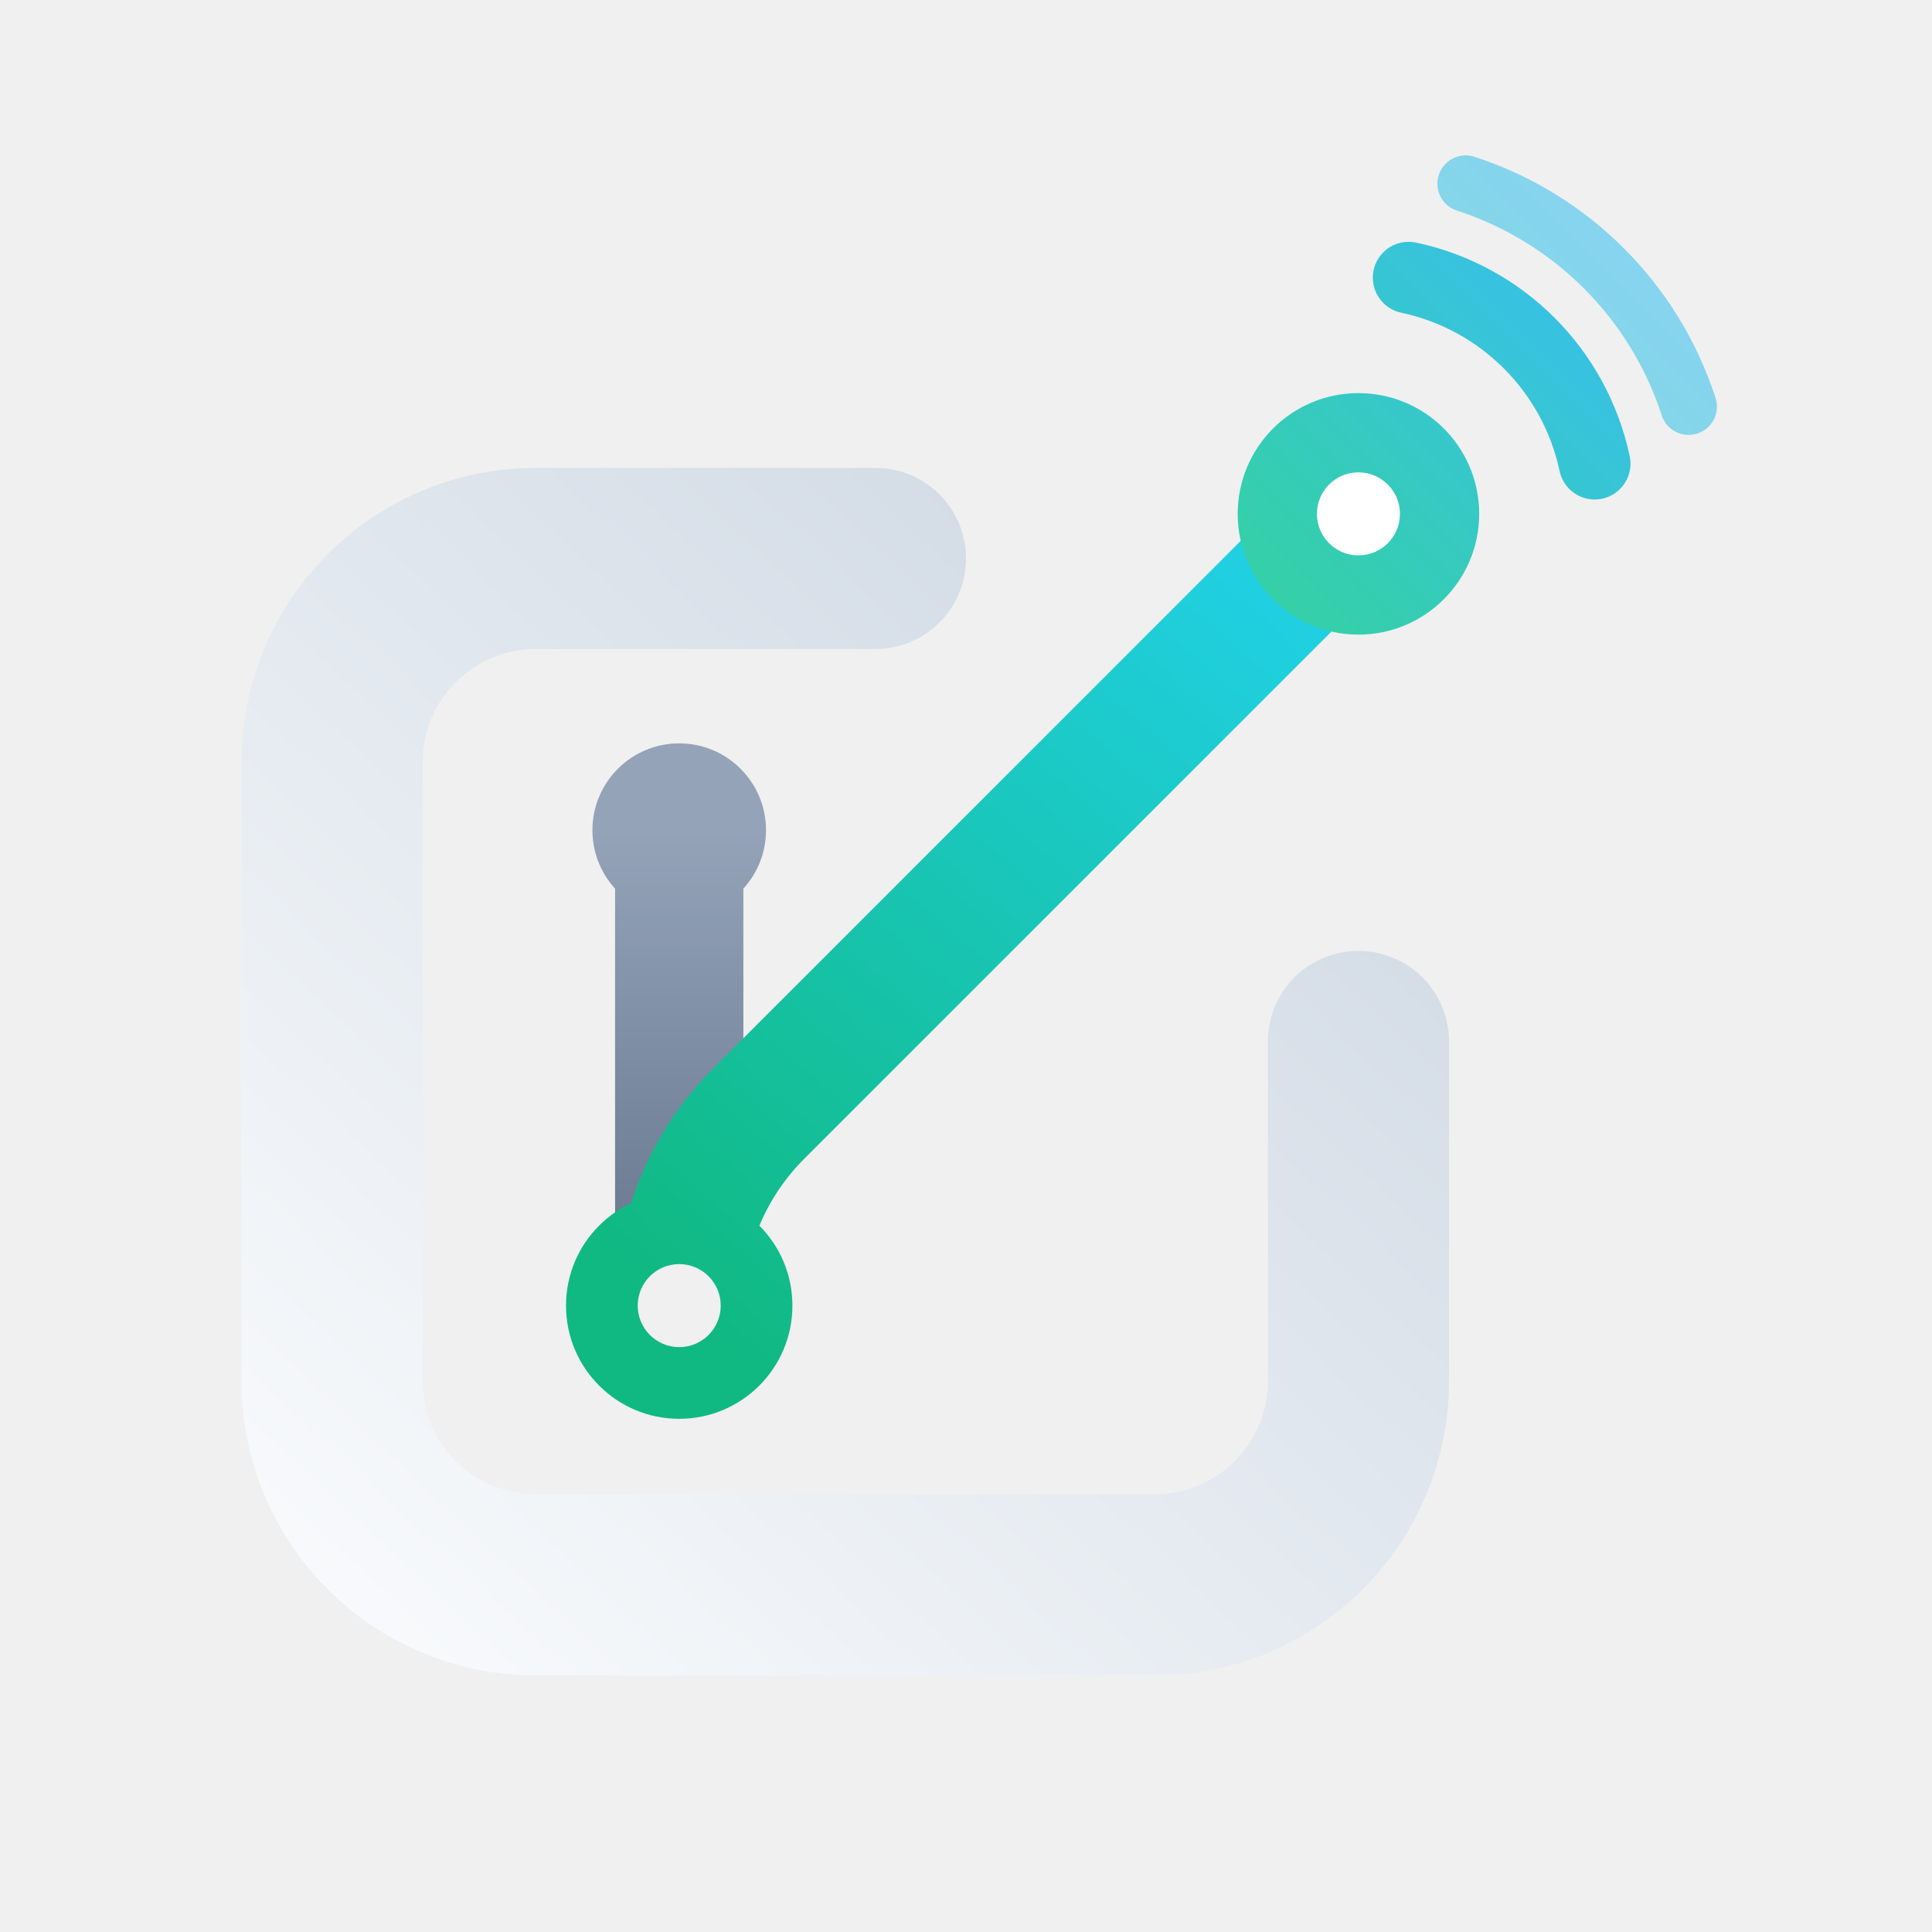
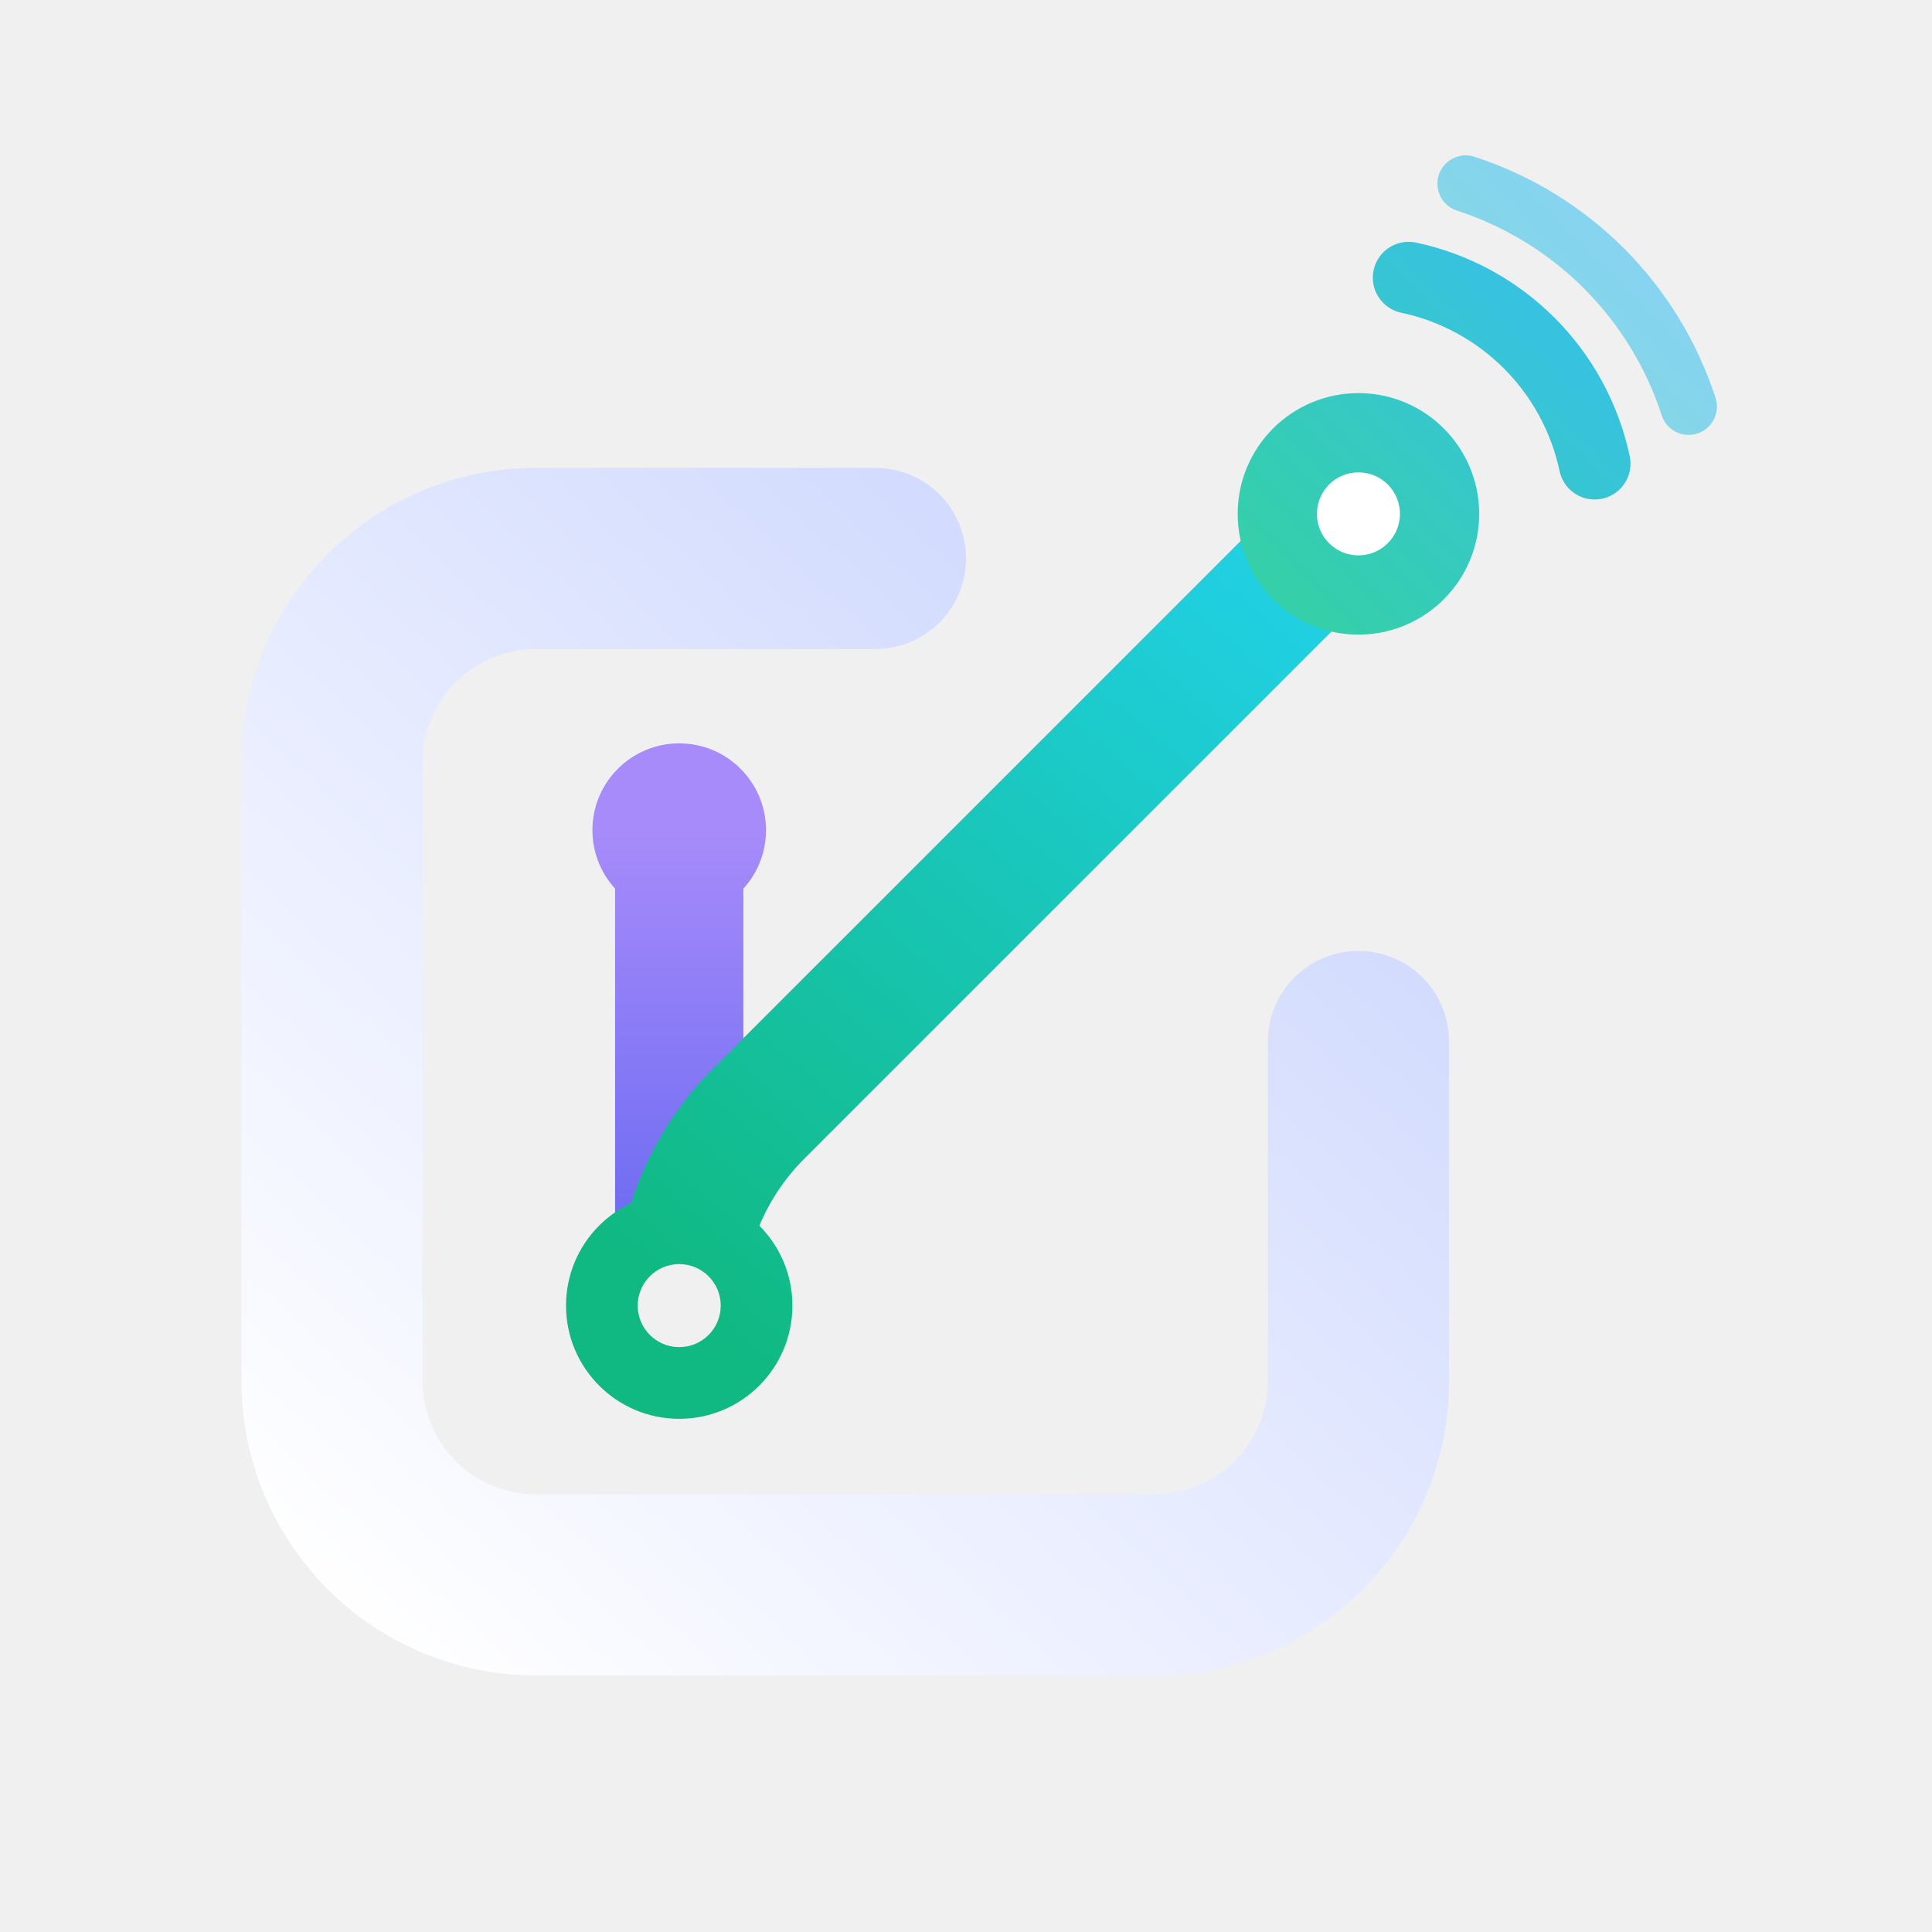
<svg xmlns="http://www.w3.org/2000/svg" viewBox="0 0 512 512" width="512" height="512" fill="none">
  <defs>
    <linearGradient id="vsl-dark-portal" x1="80" y1="420" x2="360" y2="120" gradientUnits="userSpaceOnUse">
-       <stop offset="0%" stop-color="#F8FAFC" />
-       <stop offset="100%" stop-color="#CBD5E1" />
+       <stop offset="0%" stop-color="#FFFFFF" />
+       <stop offset="100%" stop-color="#C7D2FE" />
    </linearGradient>
    <linearGradient id="vsl-dark-trunk" x1="180" y1="346" x2="180" y2="220" gradientUnits="userSpaceOnUse">
-       <stop offset="0%" stop-color="#64748B" />
-       <stop offset="100%" stop-color="#94A3B8" />
+       <stop offset="0%" stop-color="#6366F1" />
+       <stop offset="100%" stop-color="#A78BFA" />
    </linearGradient>
    <linearGradient id="vsl-dark-branch" x1="180" y1="346" x2="360" y2="136" gradientUnits="userSpaceOnUse">
      <stop offset="0%" stop-color="#10B981" />
      <stop offset="100%" stop-color="#22D3EE" />
    </linearGradient>
    <linearGradient id="vsl-dark-beacon" x1="320" y1="176" x2="440" y2="56" gradientUnits="userSpaceOnUse">
      <stop offset="0%" stop-color="#34D399" />
      <stop offset="100%" stop-color="#38BDF8" />
    </linearGradient>
    <mask id="vsl-dark-root-mask">
      <rect x="0" y="0" width="512" height="512" fill="white" />
      <circle cx="180.00" cy="346.00" r="11.00" fill="black" />
    </mask>
  </defs>
  <g id="vsl-dark-emblem">
    <path d="M 360.00 276.00 L 360.00 366.00 A 54.00 54.00 0 0 1 306.00 420.00 L 142.00 420.00 A 54.00 54.00 0 0 1 88.00 366.00 L 88.00 202.00 A 54.00 54.00 0 0 1 142.00 148.00 L 232.00 148.00" fill="none" stroke="url(#vsl-dark-portal)" stroke-width="48.0" stroke-linecap="round" stroke-linejoin="round" />
    <g mask="url(#vsl-dark-root-mask)">
      <line x1="180.00" y1="346.00" x2="180.00" y2="220.00" stroke="url(#vsl-dark-trunk)" stroke-width="34.0" stroke-linecap="round" />
      <circle cx="180.00" cy="220.00" r="23.0" fill="url(#vsl-dark-trunk)" />
      <path d="M 180.00 346.00 A 72.00 72.00 0 0 1 201.09 295.09 L 360.00 136.18" fill="none" stroke="url(#vsl-dark-branch)" stroke-width="34.0" stroke-linecap="round" stroke-linejoin="round" />
      <circle cx="180.00" cy="346.00" r="30.0" fill="url(#vsl-dark-branch)" />
    </g>
    <circle cx="360.00" cy="136.18" r="32.0" fill="url(#vsl-dark-beacon)" />
    <circle cx="360.00" cy="136.18" r="11.0" fill="#FFFFFF" />
    <path d="M 373.31 73.58 A 64.00 64.00 0 0 1 422.60 122.87" fill="none" stroke="url(#vsl-dark-beacon)" stroke-width="19.0" stroke-linecap="round" />
    <path d="M 388.43 48.68 A 92.00 92.00 0 0 1 447.50 107.75" fill="none" stroke="url(#vsl-dark-beacon)" stroke-width="15.0" stroke-linecap="round" opacity="0.58" />
  </g>
</svg>
